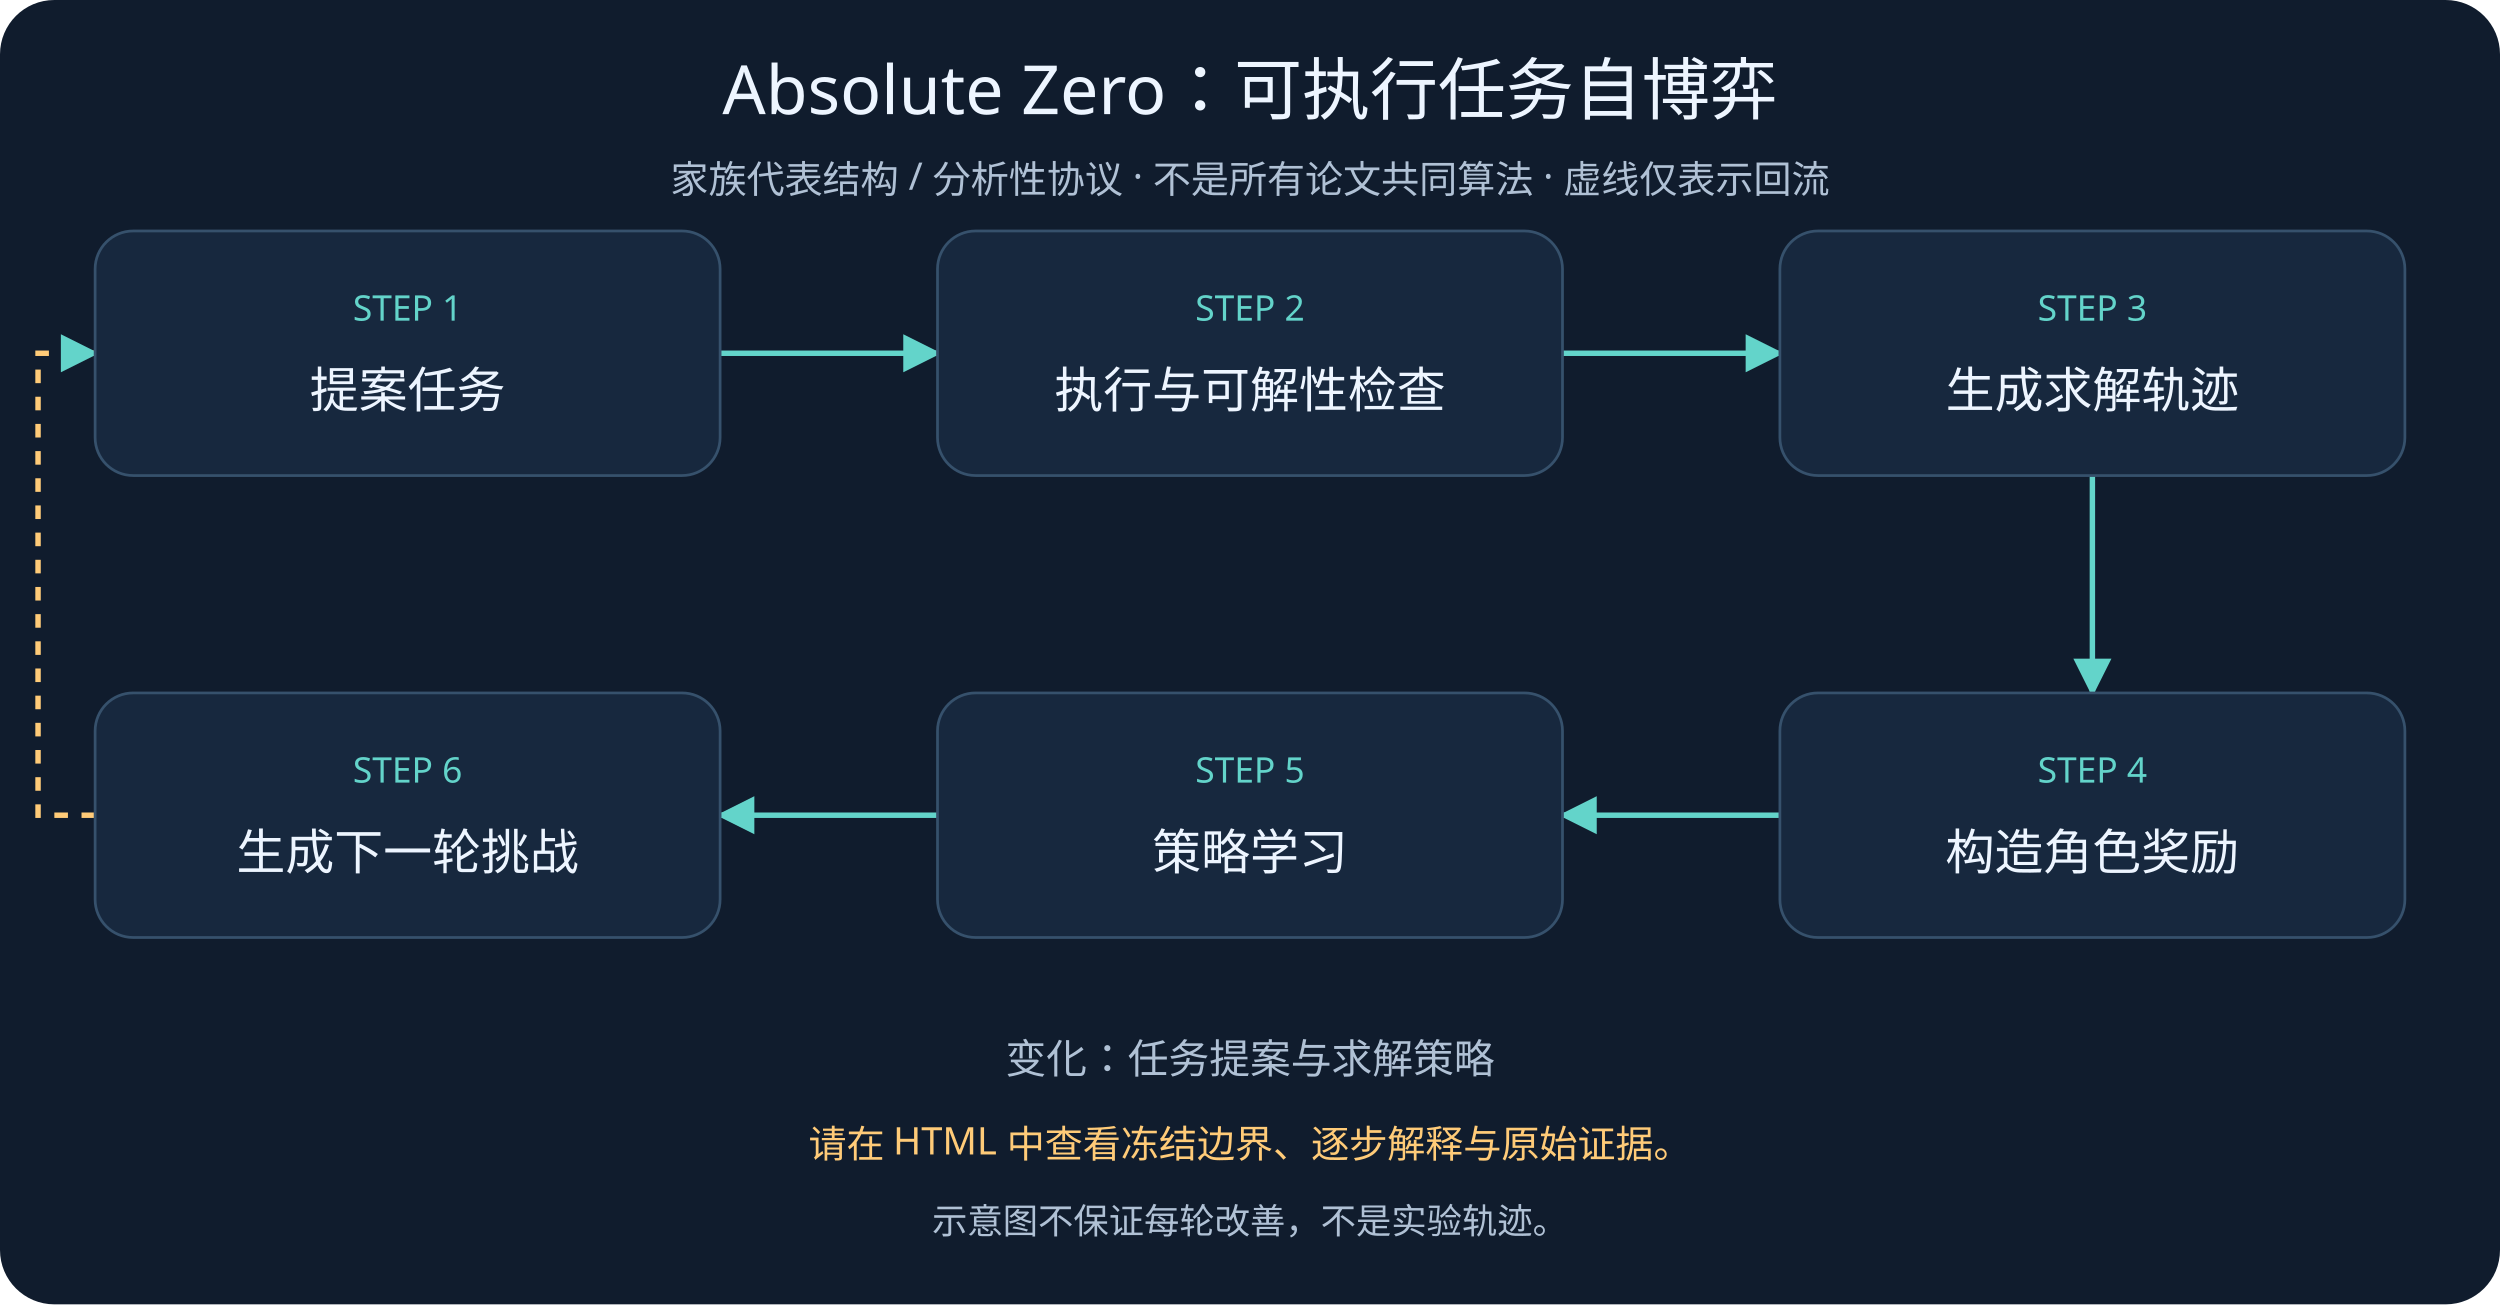
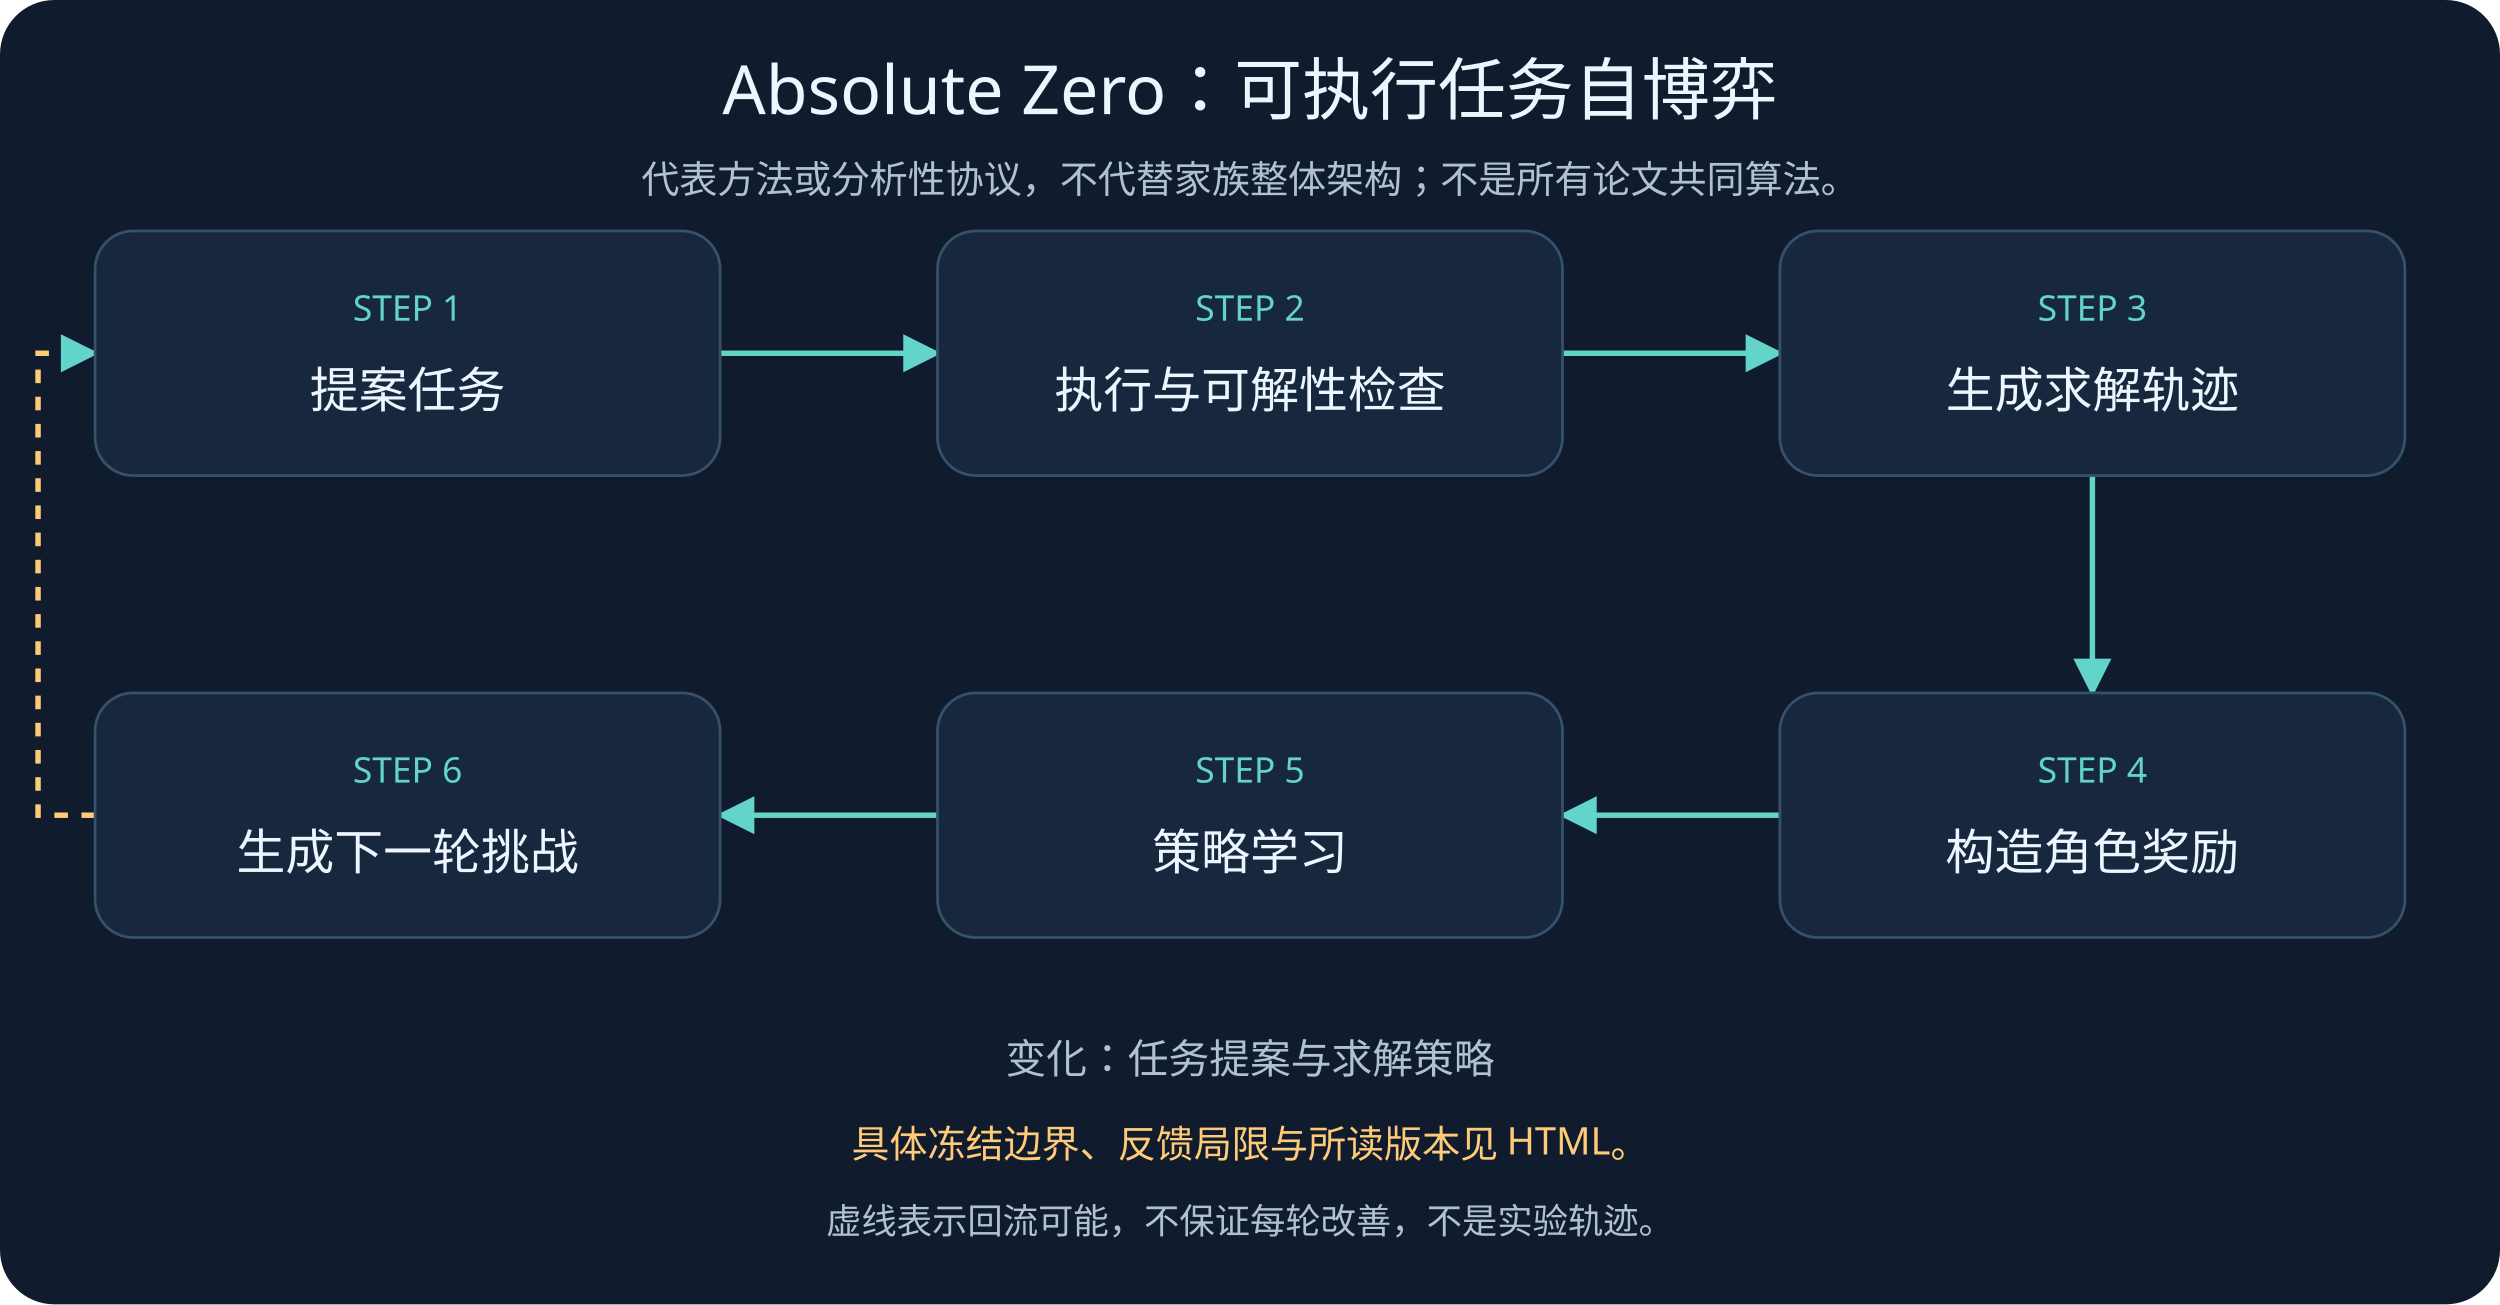
- <svg xmlns="http://www.w3.org/2000/svg" viewBox="0 0 920 480" role="img" aria-labelledby="title desc">
+ <svg xmlns="http://www.w3.org/2000/svg" viewBox="0 0 920 480" role="img" aria-labelledby="flow-title-b">
  <rect width="920" height="480" rx="20" fill="#101c2d" />
  <defs>
-     <marker id="arrow" viewBox="0 0 10 10" refX="9" refY="5" markerWidth="7" markerHeight="7" orient="auto-start-reverse">
-       <path d="M0 0 L10 5 L0 10z" fill="#63d4ca" />
+     <marker id="flow-arrow-b" viewBox="0 0 10 10" refX="9" refY="5" markerWidth="7" markerHeight="7" orient="auto-start-reverse">
+       <path d="M0 0L10 5L0 10z" fill="#63d4ca" />
    </marker>
  </defs>
  <text x="460" y="42" text-anchor="middle" fill="#edf5ff" font-family="system-ui,sans-serif" font-size="25">Absolute Zero：可执行任务自博弈</text>
-   <text x="460" y="71" text-anchor="middle" fill="#b0c1d5" font-family="system-ui,sans-serif" font-size="14">家族代表结构 / 分析性协议 · 不是所有论文共同算法 · 虚线仅表示回流</text>
-   <path d="M265 130 H345" fill="none" stroke="#63d4ca" stroke-width="2" marker-end="url(#arrow)" />
-   <path d="M575 130 H655" fill="none" stroke="#63d4ca" stroke-width="2" marker-end="url(#arrow)" />
-   <path d="M770 175 V255" fill="none" stroke="#63d4ca" stroke-width="2" marker-end="url(#arrow)" />
-   <path d="M655 300 H575" fill="none" stroke="#63d4ca" stroke-width="2" marker-end="url(#arrow)" />
-   <path d="M345 300 H265" fill="none" stroke="#63d4ca" stroke-width="2" marker-end="url(#arrow)" />
-   <path d="M35 300 H14 V130 H35" fill="none" stroke="#ffcb78" stroke-width="2" stroke-dasharray="5 5" marker-end="url(#arrow)" />
-   <rect x="35" y="85" width="230" height="90" rx="14" fill="#17283e" stroke="#36516c" />
-   <text x="150" y="118" text-anchor="middle" fill="#63d4ca" font-family="system-ui,sans-serif" font-size="13">STEP 1</text>
-   <text x="150" y="150" text-anchor="middle" fill="#edf5ff" font-family="system-ui,sans-serif" font-size="18">提案任务</text>
-   <rect x="345" y="85" width="230" height="90" rx="14" fill="#17283e" stroke="#36516c" />
-   <text x="460" y="118" text-anchor="middle" fill="#63d4ca" font-family="system-ui,sans-serif" font-size="13">STEP 2</text>
-   <text x="460" y="150" text-anchor="middle" fill="#edf5ff" font-family="system-ui,sans-serif" font-size="18">执行与可解性检查</text>
-   <rect x="655" y="85" width="230" height="90" rx="14" fill="#17283e" stroke="#36516c" />
-   <text x="770" y="118" text-anchor="middle" fill="#63d4ca" font-family="system-ui,sans-serif" font-size="13">STEP 3</text>
-   <text x="770" y="150" text-anchor="middle" fill="#edf5ff" font-family="system-ui,sans-serif" font-size="18">生成求解轨迹</text>
-   <rect x="655" y="255" width="230" height="90" rx="14" fill="#17283e" stroke="#36516c" />
-   <text x="770" y="288" text-anchor="middle" fill="#63d4ca" font-family="system-ui,sans-serif" font-size="13">STEP 4</text>
-   <text x="770" y="320" text-anchor="middle" fill="#edf5ff" font-family="system-ui,sans-serif" font-size="18">构造角色奖励</text>
-   <rect x="345" y="255" width="230" height="90" rx="14" fill="#17283e" stroke="#36516c" />
-   <text x="460" y="288" text-anchor="middle" fill="#63d4ca" font-family="system-ui,sans-serif" font-size="13">STEP 5</text>
-   <text x="460" y="320" text-anchor="middle" fill="#edf5ff" font-family="system-ui,sans-serif" font-size="18">策略学习</text>
-   <rect x="35" y="255" width="230" height="90" rx="14" fill="#17283e" stroke="#36516c" />
-   <text x="150" y="288" text-anchor="middle" fill="#63d4ca" font-family="system-ui,sans-serif" font-size="13">STEP 6</text>
-   <text x="150" y="320" text-anchor="middle" fill="#edf5ff" font-family="system-ui,sans-serif" font-size="18">生成下一轮挑战</text>
+   <text x="460" y="71" text-anchor="middle" fill="#b0c1d5" font-family="system-ui,sans-serif" font-size="14">代表方法或分析性协议，不代替家族整体架构；不是所有论文共同算法。</text>
+   <path d="M265 130H345" fill="none" stroke="#63d4ca" stroke-width="2" marker-end="url(#flow-arrow-b)" />
+   <path d="M575 130H655" fill="none" stroke="#63d4ca" stroke-width="2" marker-end="url(#flow-arrow-b)" />
+   <path d="M770 175V255" fill="none" stroke="#63d4ca" stroke-width="2" marker-end="url(#flow-arrow-b)" />
+   <path d="M655 300H575" fill="none" stroke="#63d4ca" stroke-width="2" marker-end="url(#flow-arrow-b)" />
+   <path d="M345 300H265" fill="none" stroke="#63d4ca" stroke-width="2" marker-end="url(#flow-arrow-b)" />
+   <path d="M35 300H14V130H35" fill="none" stroke="#ffcb78" stroke-width="2" stroke-dasharray="5 5" marker-end="url(#flow-arrow-b)" />
+   <g data-step="0">
+     <rect x="35" y="85" width="230" height="90" rx="14" fill="#17283e" stroke="#36516c" />
+     <text x="150" y="118" text-anchor="middle" fill="#63d4ca" font-family="system-ui,sans-serif" font-size="13">STEP 1</text>
+     <text x="150" y="150" text-anchor="middle" fill="#edf5ff" font-family="system-ui,sans-serif" font-size="18">提案任务</text>
+   </g>
+   <g data-step="1">
+     <rect x="345" y="85" width="230" height="90" rx="14" fill="#17283e" stroke="#36516c" />
+     <text x="460" y="118" text-anchor="middle" fill="#63d4ca" font-family="system-ui,sans-serif" font-size="13">STEP 2</text>
+     <text x="460" y="150" text-anchor="middle" fill="#edf5ff" font-family="system-ui,sans-serif" font-size="18">执行与可解性检查</text>
+   </g>
+   <g data-step="2">
+     <rect x="655" y="85" width="230" height="90" rx="14" fill="#17283e" stroke="#36516c" />
+     <text x="770" y="118" text-anchor="middle" fill="#63d4ca" font-family="system-ui,sans-serif" font-size="13">STEP 3</text>
+     <text x="770" y="150" text-anchor="middle" fill="#edf5ff" font-family="system-ui,sans-serif" font-size="18">生成求解轨迹</text>
+   </g>
+   <g data-step="3">
+     <rect x="655" y="255" width="230" height="90" rx="14" fill="#17283e" stroke="#36516c" />
+     <text x="770" y="288" text-anchor="middle" fill="#63d4ca" font-family="system-ui,sans-serif" font-size="13">STEP 4</text>
+     <text x="770" y="320" text-anchor="middle" fill="#edf5ff" font-family="system-ui,sans-serif" font-size="18">构造角色奖励</text>
+   </g>
+   <g data-step="4">
+     <rect x="345" y="255" width="230" height="90" rx="14" fill="#17283e" stroke="#36516c" />
+     <text x="460" y="288" text-anchor="middle" fill="#63d4ca" font-family="system-ui,sans-serif" font-size="13">STEP 5</text>
+     <text x="460" y="320" text-anchor="middle" fill="#edf5ff" font-family="system-ui,sans-serif" font-size="18">策略学习</text>
+   </g>
+   <g data-step="5">
+     <rect x="35" y="255" width="230" height="90" rx="14" fill="#17283e" stroke="#36516c" />
+     <text x="150" y="288" text-anchor="middle" fill="#63d4ca" font-family="system-ui,sans-serif" font-size="13">STEP 6</text>
+     <text x="150" y="320" text-anchor="middle" fill="#edf5ff" font-family="system-ui,sans-serif" font-size="18">生成下一轮挑战</text>
+   </g>
  <text x="460" y="395" text-anchor="middle" fill="#b0c1d5" font-family="system-ui,sans-serif" font-size="15">变化：任务提案与求解策略</text>
-   <text x="460" y="426" text-anchor="middle" fill="#ffcb78" font-family="system-ui,sans-serif" font-size="14">请在 HTML 中查看冻结边界、逐步解释与原始证据。</text>
-   <text x="460" y="454" text-anchor="middle" fill="#b0c1d5" font-family="system-ui,sans-serif" font-size="13">示意图不保证每轮改善，不是实验轨迹。</text>
+   <text x="460" y="426" text-anchor="middle" fill="#ffcb78" font-family="system-ui,sans-serif" font-size="14">具体冻结边界、反馈局限与所读版本见 HTML。</text>
+   <text x="460" y="454" text-anchor="middle" fill="#b0c1d5" font-family="system-ui,sans-serif" font-size="13">虚线表示回流可能，不保证每轮改善，不是实验轨迹。</text>
</svg>
